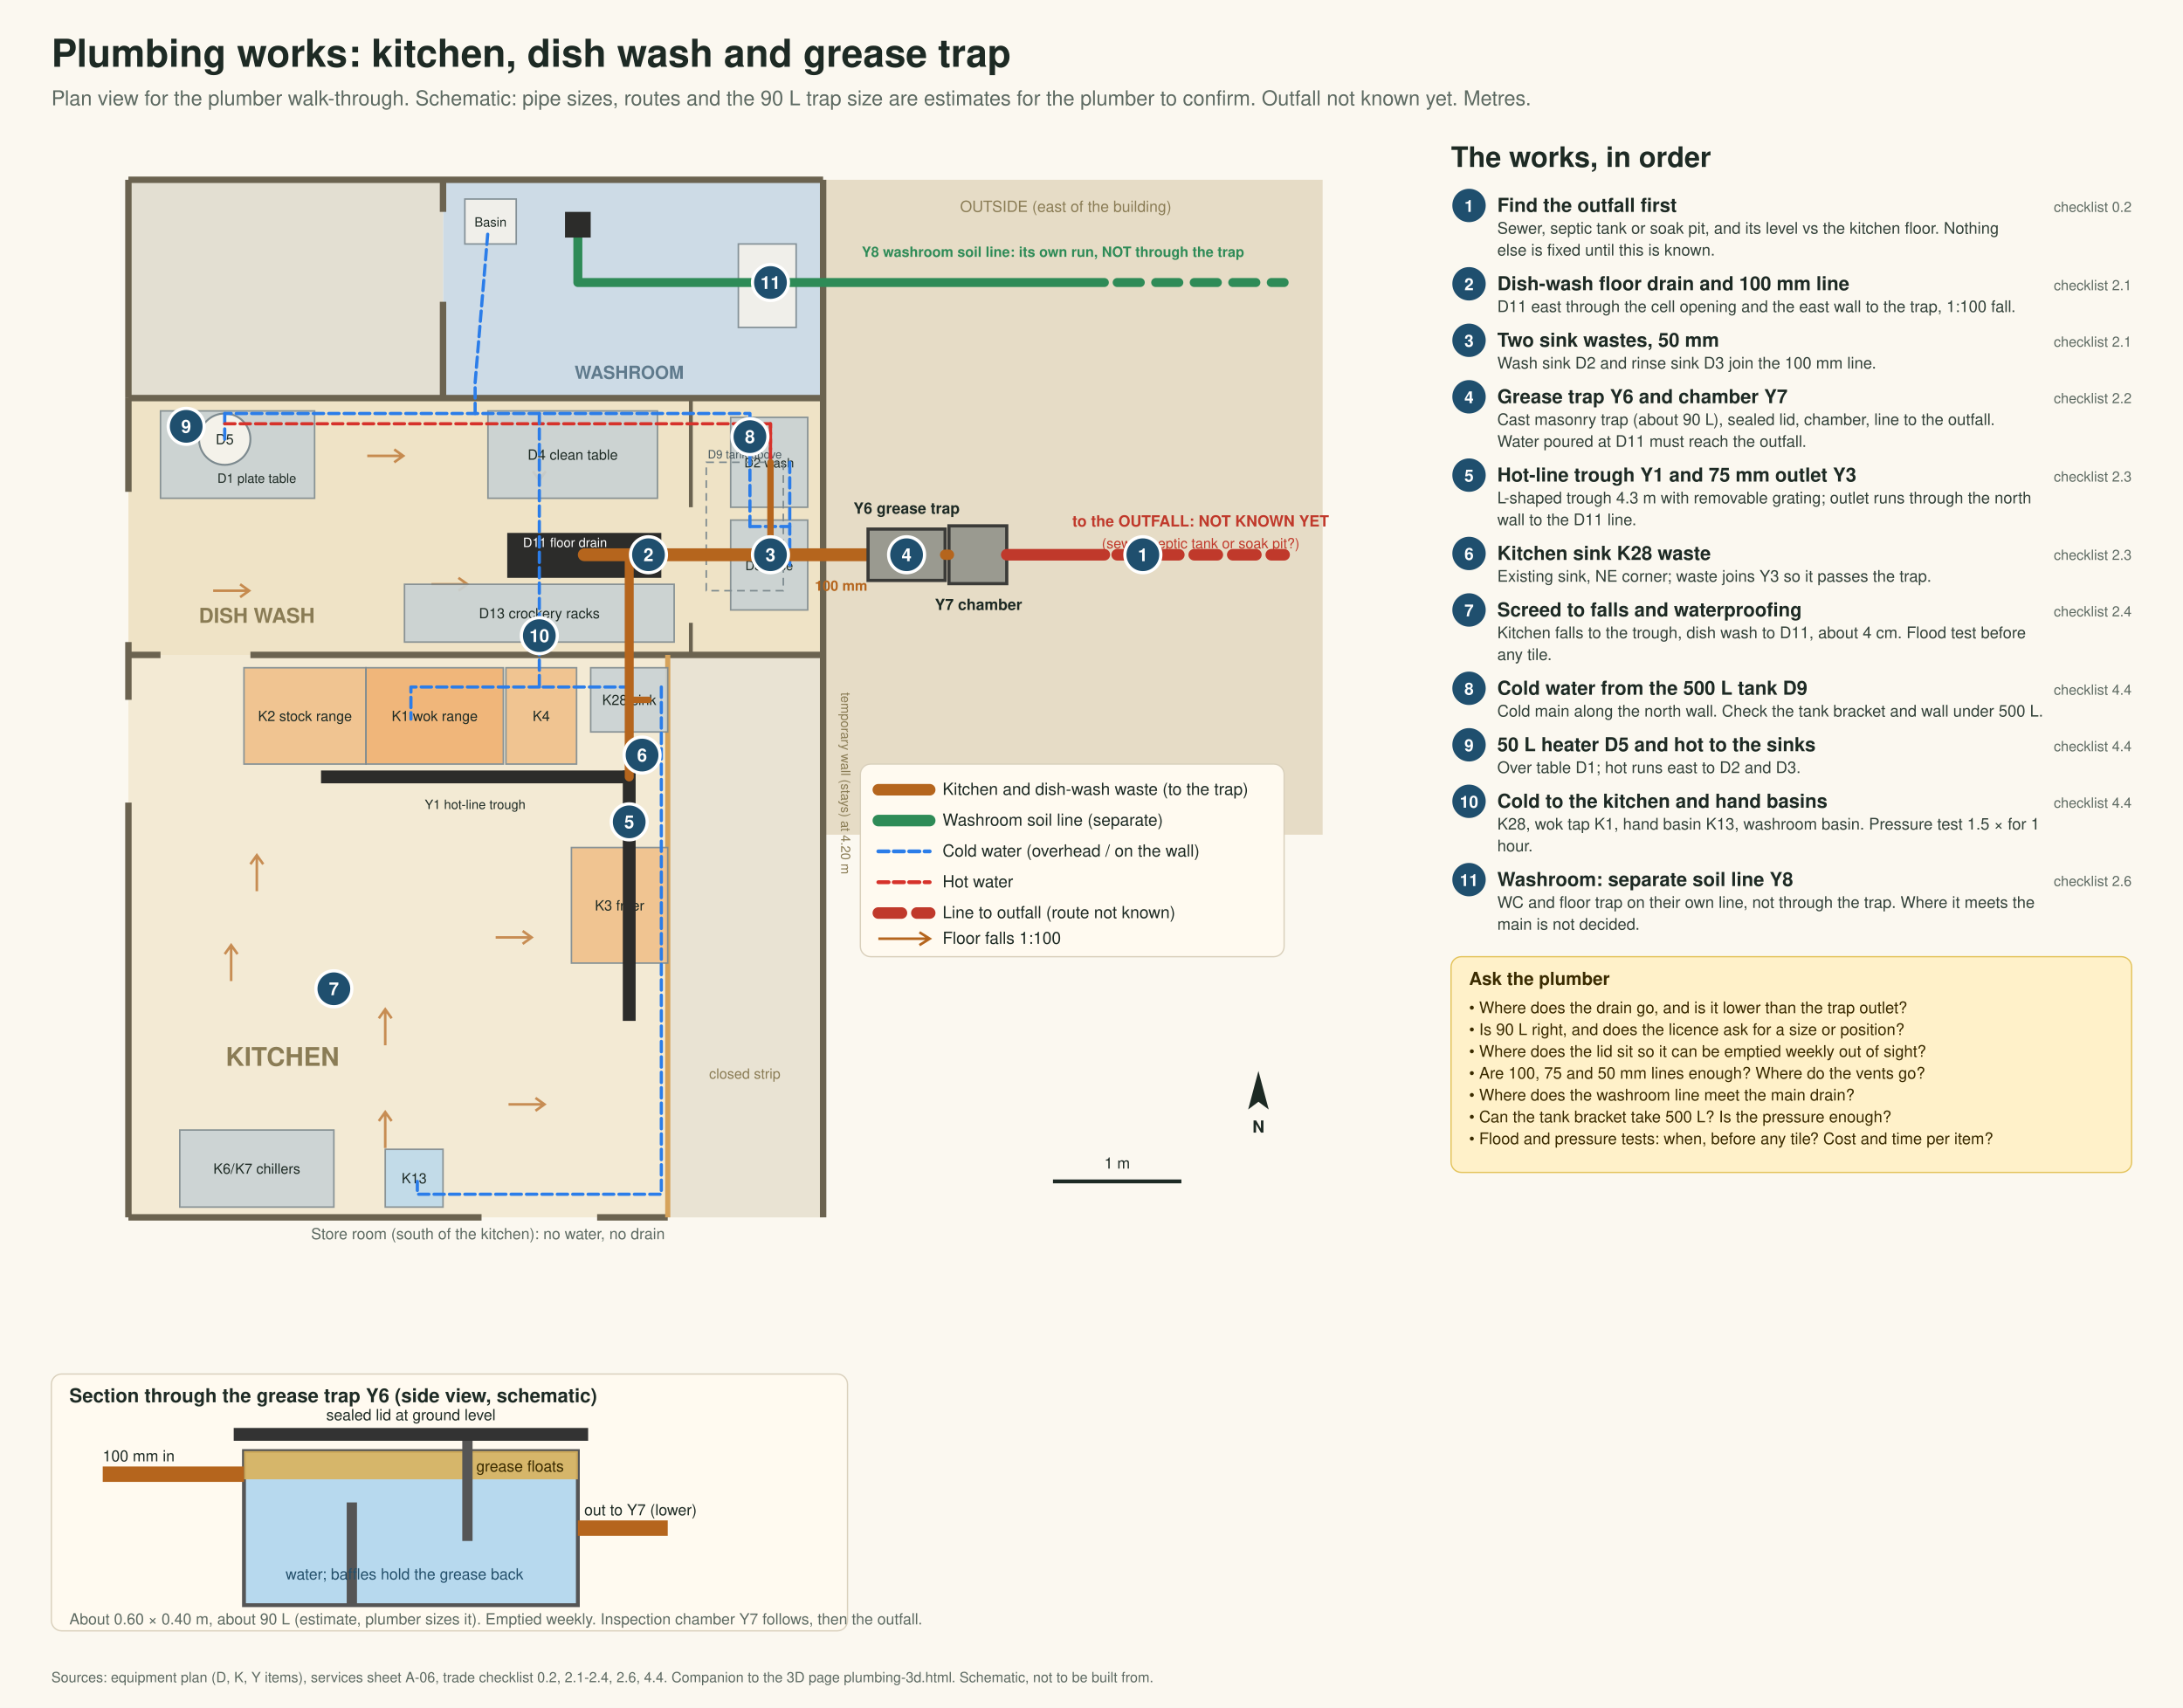
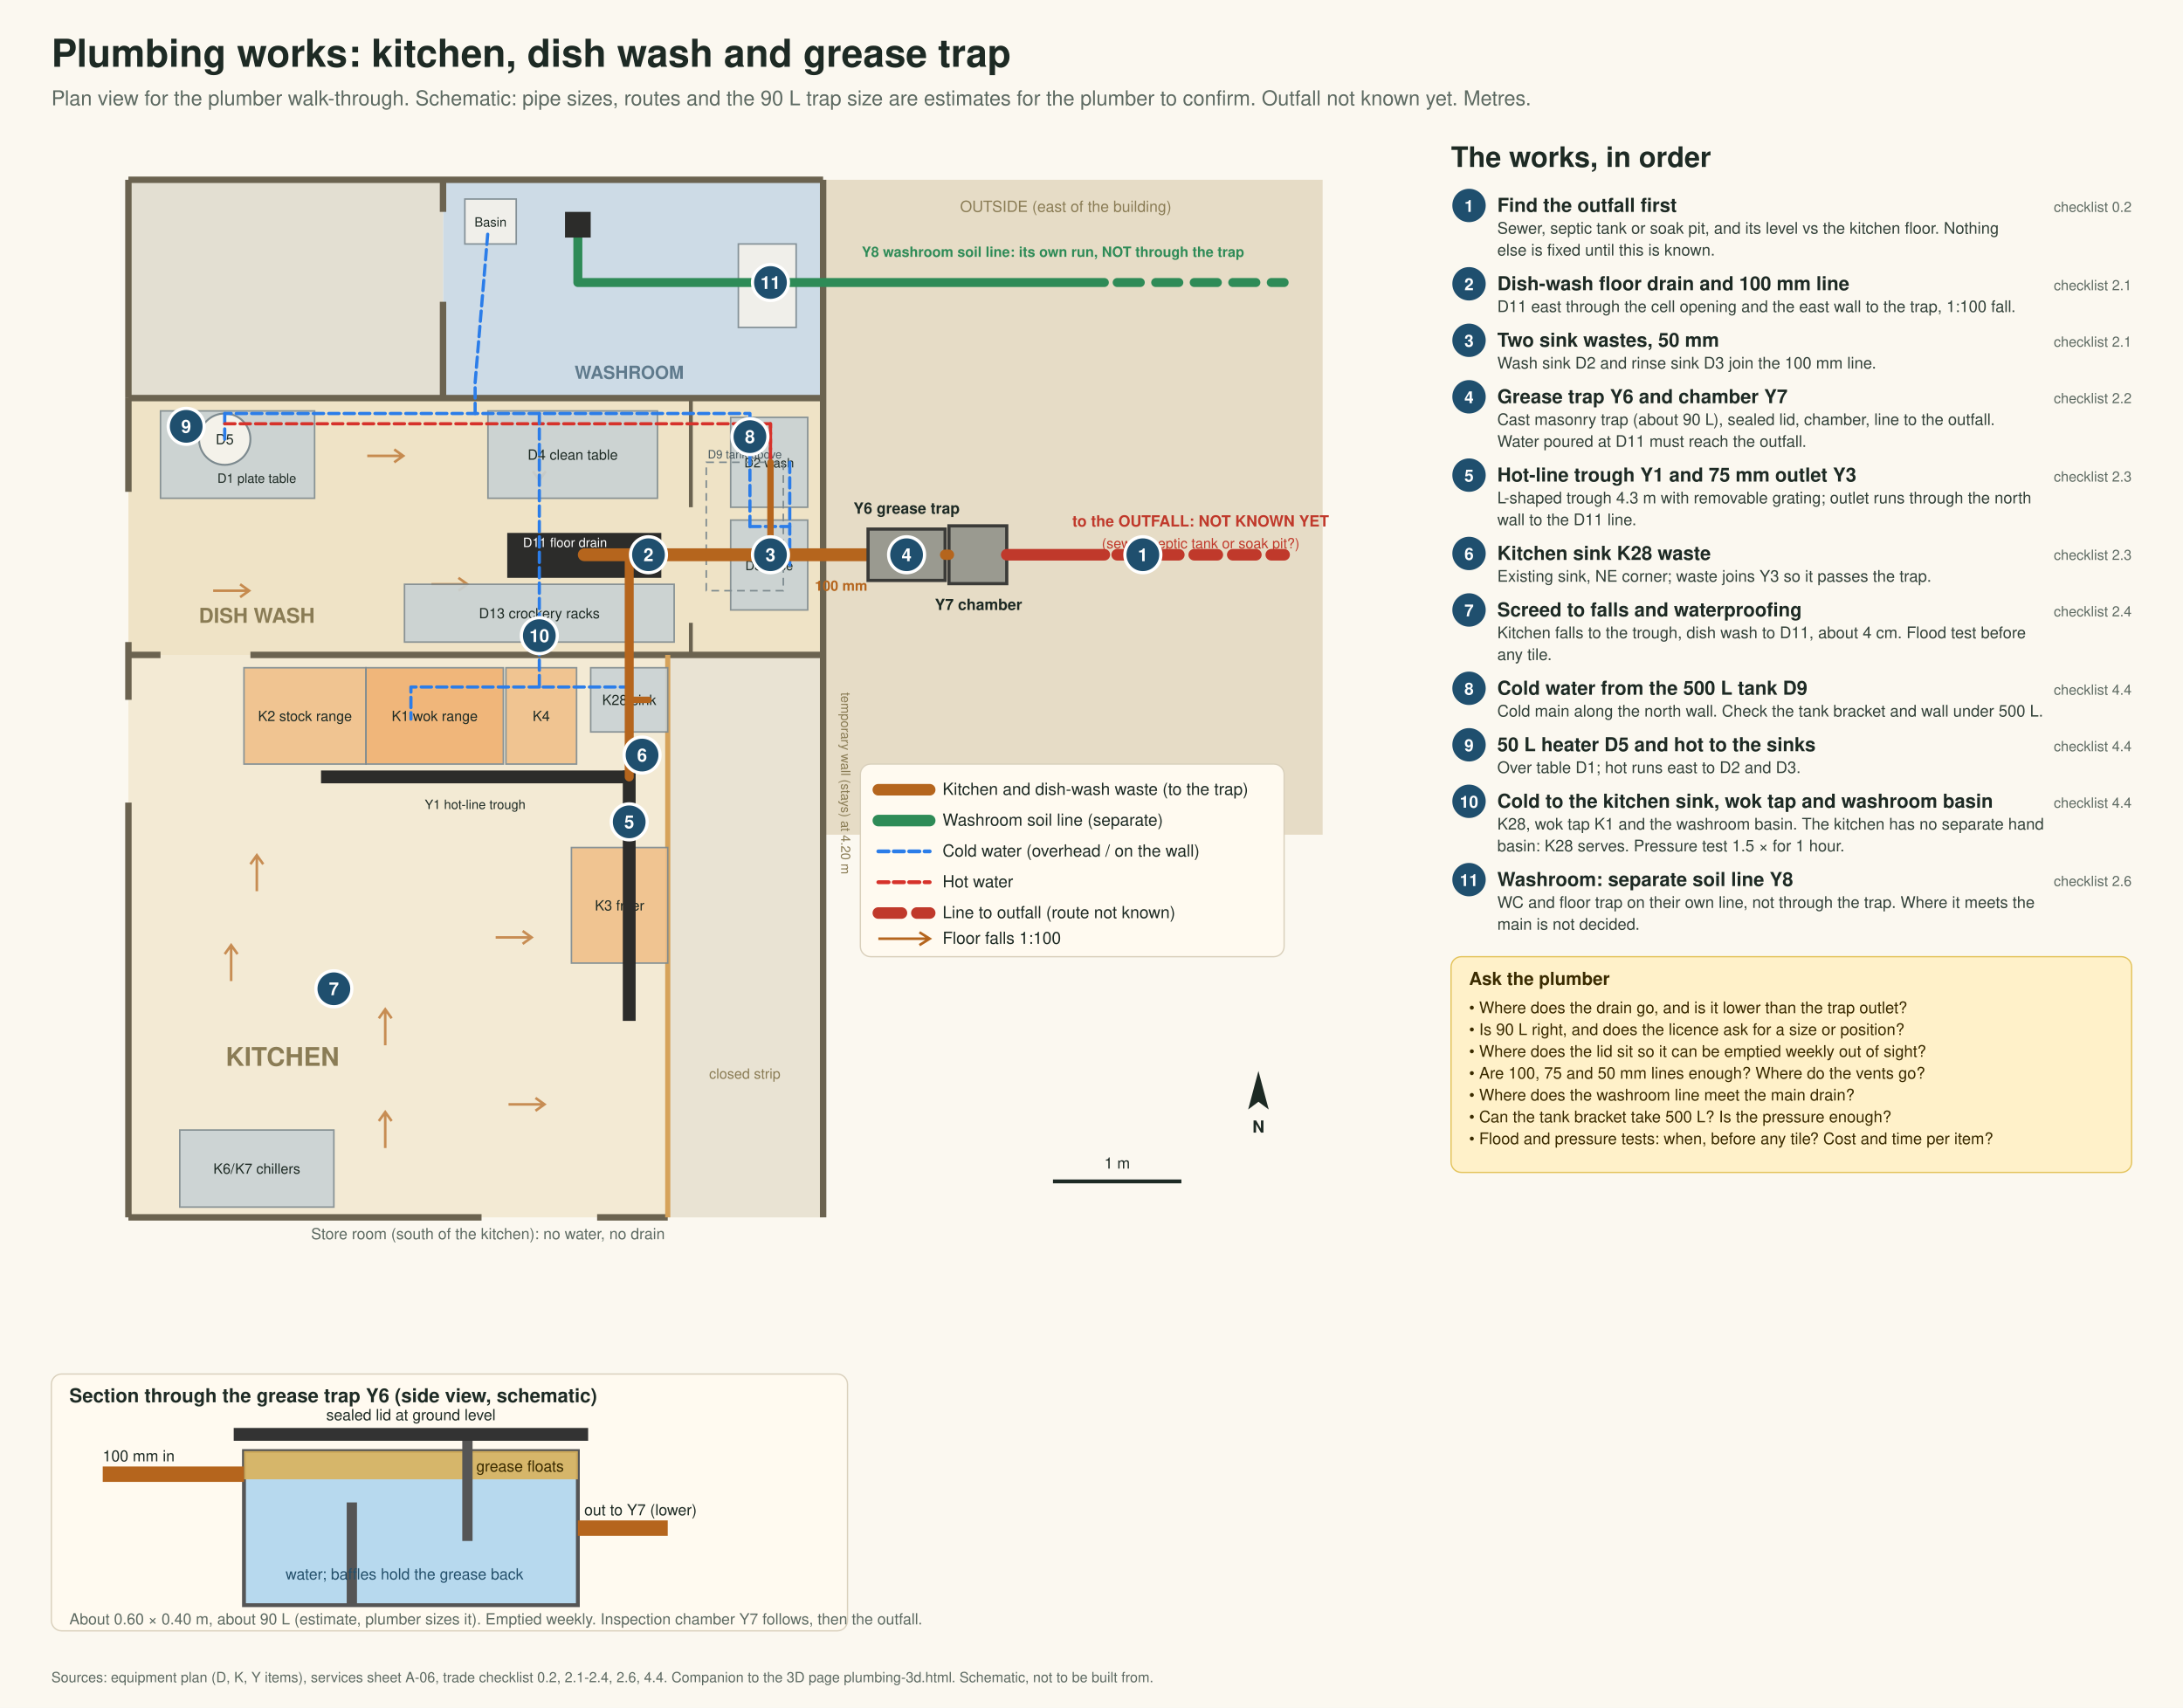
<svg xmlns="http://www.w3.org/2000/svg" viewBox="0 0 1700 1330" width="1700" height="1330" font-family="Helvetica,Arial,sans-serif">
  <rect width="1700" height="1330" fill="#fbf8f0" />
  <text x="40" y="52" font-size="30" font-weight="700" fill="#1d2a24">Plumbing works: kitchen, dish wash and grease trap</text>
  <text x="40" y="82" font-size="16" fill="#5d6a62">Plan view for the plumber walk-through. Schematic: pipe sizes, routes and the 90 L trap size are estimates for the plumber to confirm. Outfall not known yet. Metres.</text>
  <rect x="641.0" y="140.0" width="389.0" height="510.0" fill="#e6dcc6" stroke="none" stroke-width="1" opacity="1" />
  <rect x="100.0" y="310.0" width="541.0" height="200.0" fill="#efe3c6" stroke="none" stroke-width="1" opacity="1" />
  <rect x="100.0" y="510.0" width="541.0" height="438.0" fill="#f3ead4" stroke="none" stroke-width="1" opacity="1" />
  <rect x="345.0" y="140.0" width="296.0" height="170.0" fill="#cddbe6" stroke="none" stroke-width="1" opacity="1" />
  <rect x="100.0" y="140.0" width="245.0" height="170.0" fill="#e3dfd2" stroke="none" stroke-width="1" opacity="1" />
  <rect x="520.0" y="510.0" width="121.0" height="438.0" fill="#e9e3d3" stroke="none" stroke-width="1" opacity="1" />
  <text x="220.0" y="830.0" font-size="20" fill="#8a7c55" text-anchor="middle" font-weight="700">KITCHEN</text>
  <text x="200.0" y="485.0" font-size="16" fill="#8a7c55" text-anchor="middle" font-weight="700">DISH WASH</text>
  <text x="490.0" y="295.0" font-size="14" fill="#5f7a8c" text-anchor="middle" font-weight="700">WASHROOM</text>
  <text x="580.0" y="840.0" font-size="11" fill="#8a7c55" text-anchor="middle" font-weight="400">closed strip</text>
  <text x="830.0" y="165.0" font-size="12" fill="#8a7c55" text-anchor="middle" font-weight="400">OUTSIDE (east of the building)</text>
  <g transform="translate(180.0,750.0) rotate(-90)">
    <path d="M-14 0 L14 0 M7 -5 L14 0 L7 5" stroke="#b5651d" stroke-width="2" fill="none" opacity="0.7" />
  </g>
  <g transform="translate(300.0,800.0) rotate(-90)">
    <path d="M-14 0 L14 0 M7 -5 L14 0 L7 5" stroke="#b5651d" stroke-width="2" fill="none" opacity="0.7" />
  </g>
  <g transform="translate(300.0,880.0) rotate(-90)">
    <path d="M-14 0 L14 0 M7 -5 L14 0 L7 5" stroke="#b5651d" stroke-width="2" fill="none" opacity="0.7" />
  </g>
  <g transform="translate(400.0,730.0) rotate(0)">
    <path d="M-14 0 L14 0 M7 -5 L14 0 L7 5" stroke="#b5651d" stroke-width="2" fill="none" opacity="0.7" />
  </g>
  <g transform="translate(200.0,680.0) rotate(-90)">
    <path d="M-14 0 L14 0 M7 -5 L14 0 L7 5" stroke="#b5651d" stroke-width="2" fill="none" opacity="0.7" />
  </g>
  <g transform="translate(410.0,860.0) rotate(0)">
    <path d="M-14 0 L14 0 M7 -5 L14 0 L7 5" stroke="#b5651d" stroke-width="2" fill="none" opacity="0.7" />
  </g>
  <g transform="translate(180.0,460.0) rotate(0)">
    <path d="M-14 0 L14 0 M7 -5 L14 0 L7 5" stroke="#b5651d" stroke-width="2" fill="none" opacity="0.7" />
  </g>
  <g transform="translate(300.0,355.0) rotate(0)">
    <path d="M-14 0 L14 0 M7 -5 L14 0 L7 5" stroke="#b5651d" stroke-width="2" fill="none" opacity="0.7" />
  </g>
  <g transform="translate(350.0,455.0) rotate(0)">
    <path d="M-14 0 L14 0 M7 -5 L14 0 L7 5" stroke="#b5651d" stroke-width="2" fill="none" opacity="0.7" />
  </g>
  <g transform="translate(420.0,360.0) rotate(90)">
    <path d="M-14 0 L14 0 M7 -5 L14 0 L7 5" stroke="#b5651d" stroke-width="2" fill="none" opacity="0.7" />
  </g>
  <line x1="100.0" y1="140.0" x2="100.0" y2="310.0" stroke="#6b6350" stroke-width="5" stroke-linecap="butt" />
  <line x1="100.0" y1="310.0" x2="100.0" y2="383.0" stroke="#6b6350" stroke-width="5" stroke-linecap="butt" />
  <line x1="100.0" y1="500.0" x2="100.0" y2="545.0" stroke="#6b6350" stroke-width="5" stroke-linecap="butt" />
  <line x1="100.0" y1="625.0" x2="100.0" y2="948.0" stroke="#6b6350" stroke-width="5" stroke-linecap="butt" />
  <line x1="100.0" y1="140.0" x2="641.0" y2="140.0" stroke="#6b6350" stroke-width="5" stroke-linecap="butt" />
  <line x1="345.0" y1="140.0" x2="345.0" y2="165.0" stroke="#6b6350" stroke-width="5" stroke-linecap="butt" />
  <line x1="345.0" y1="235.0" x2="345.0" y2="310.0" stroke="#6b6350" stroke-width="5" stroke-linecap="butt" />
  <line x1="100.0" y1="310.0" x2="641.0" y2="310.0" stroke="#6b6350" stroke-width="5" stroke-linecap="butt" />
  <line x1="100.0" y1="510.0" x2="125.0" y2="510.0" stroke="#6b6350" stroke-width="5" stroke-linecap="butt" />
  <line x1="195.0" y1="510.0" x2="641.0" y2="510.0" stroke="#6b6350" stroke-width="5" stroke-linecap="butt" />
  <line x1="641.0" y1="140.0" x2="641.0" y2="948.0" stroke="#6b6350" stroke-width="5" stroke-linecap="butt" />
  <line x1="100.0" y1="948.0" x2="375.0" y2="948.0" stroke="#6b6350" stroke-width="5" stroke-linecap="butt" />
  <line x1="465.0" y1="948.0" x2="520.0" y2="948.0" stroke="#6b6350" stroke-width="5" stroke-linecap="butt" />
  <line x1="520.0" y1="510.0" x2="520.0" y2="948.0" stroke="#d6a35b" stroke-width="4" stroke-linecap="butt" />
  <line x1="538.0" y1="310.0" x2="538.0" y2="395.0" stroke="#6b6350" stroke-width="3" stroke-linecap="butt" />
  <line x1="538.0" y1="485.0" x2="538.0" y2="510.0" stroke="#6b6350" stroke-width="3" stroke-linecap="butt" />
  <text x="655.0" y="610.0" font-size="10" fill="#8a7c55" transform="rotate(90 655.0 610.0)" text-anchor="middle">temporary wall (stays) at 4.20 m</text>
  <rect x="190.0" y="520.0" width="95.0" height="75.0" fill="#f0c08a" stroke="#7d8a8f" stroke-width="1.2" opacity="0.9" />
  <text x="237.5" y="561.5" font-size="11" fill="#1d2a24" text-anchor="middle" font-weight="400">K2 stock range</text>
  <rect x="285.0" y="520.0" width="107.0" height="75.0" fill="#f0b070" stroke="#7d8a8f" stroke-width="1.2" opacity="0.9" />
  <text x="338.5" y="561.5" font-size="11" fill="#1d2a24" text-anchor="middle" font-weight="400">K1 wok range</text>
  <rect x="394.0" y="520.0" width="55.0" height="75.0" fill="#f0c08a" stroke="#7d8a8f" stroke-width="1.2" opacity="0.9" />
  <text x="421.5" y="561.5" font-size="11" fill="#1d2a24" text-anchor="middle" font-weight="400">K4</text>
  <rect x="460.0" y="520.0" width="60.0" height="50.0" fill="#c9d1d4" stroke="#7d8a8f" stroke-width="1.2" opacity="0.9" />
  <text x="490.0" y="549.0" font-size="11" fill="#1d2a24" text-anchor="middle" font-weight="400">K28 sink</text>
  <rect x="445.0" y="660.0" width="75.0" height="90.0" fill="#f0c08a" stroke="#7d8a8f" stroke-width="1.2" opacity="0.9" />
  <text x="482.5" y="709.0" font-size="11" fill="#1d2a24" text-anchor="middle" font-weight="400">K3 fryer</text>
-   <rect x="300.0" y="895.0" width="45.0" height="45.0" fill="#bcd9ea" stroke="#7d8a8f" stroke-width="1.2" opacity="0.9" />
-   <text x="322.5" y="921.5" font-size="11" fill="#1d2a24" text-anchor="middle" font-weight="400">K13</text>
  <rect x="140.0" y="880.0" width="120.0" height="60.0" fill="#c9d1d4" stroke="#7d8a8f" stroke-width="1.2" opacity="0.9" />
  <text x="200.0" y="914.0" font-size="11" fill="#1d2a24" text-anchor="middle" font-weight="400">K6/K7 chillers</text>
  <rect x="125.0" y="320.0" width="120.0" height="68.0" fill="#c9d1d4" stroke="#7d8a8f" stroke-width="1.2" opacity="0.9" />
  <text x="185.0" y="358.0" font-size="11" fill="#1d2a24" text-anchor="middle" font-weight="400" />
  <rect x="380.0" y="320.0" width="132.0" height="68.0" fill="#c9d1d4" stroke="#7d8a8f" stroke-width="1.2" opacity="0.9" />
  <text x="446.0" y="358.0" font-size="11" fill="#1d2a24" text-anchor="middle" font-weight="400">D4 clean table</text>
  <rect x="315.0" y="455.0" width="210.0" height="45.0" fill="#c9d1d4" stroke="#7d8a8f" stroke-width="1.2" opacity="0.9" />
  <text x="420.0" y="481.5" font-size="11" fill="#1d2a24" text-anchor="middle" font-weight="400">D13 crockery racks</text>
  <rect x="569.0" y="325.0" width="60.0" height="70.0" fill="#c9d1d4" stroke="#7d8a8f" stroke-width="1.2" opacity="0.9" />
  <text x="599.0" y="364.0" font-size="10" fill="#1d2a24" text-anchor="middle" font-weight="400">D2 wash</text>
  <rect x="569.0" y="405.0" width="60.0" height="70.0" fill="#c9d1d4" stroke="#7d8a8f" stroke-width="1.2" opacity="0.9" />
  <text x="599.0" y="444.0" font-size="10" fill="#1d2a24" text-anchor="middle" font-weight="400">D3 rinse</text>
  <rect x="575.0" y="190.0" width="45.0" height="65.0" fill="#f4f2ea" stroke="#7d8a8f" stroke-width="1.2" opacity="0.9" />
  <text x="597.5" y="226.5" font-size="11" fill="#1d2a24" text-anchor="middle" font-weight="400">WC</text>
  <rect x="362.0" y="155.0" width="40.0" height="35.0" fill="#f4f2ea" stroke="#7d8a8f" stroke-width="1.2" opacity="0.9" />
  <text x="382.0" y="176.5" font-size="10" fill="#1d2a24" text-anchor="middle" font-weight="400">Basin</text>
  <circle cx="175.0" cy="342.0" r="20" fill="#f4f2ea" stroke="#7d8a8f" stroke-width="1.5" />
  <text x="175.0" y="346.0" font-size="11" fill="#1d2a24" text-anchor="middle" font-weight="400">D5</text>
  <text x="200.0" y="376.0" font-size="10" fill="#1d2a24" text-anchor="middle" font-weight="400">D1 plate table</text>
  <rect x="550.0" y="360.0" width="60.0" height="100.0" fill="none" stroke="#7d8a8f" stroke-width="1.2" opacity="1" stroke-dasharray="6 4" />
  <text x="580.0" y="487.0" font-size="9" fill="#1d2a24" text-anchor="middle" font-weight="400" />
  <text x="580.0" y="357.0" font-size="9" fill="#4a5a60" text-anchor="middle" font-weight="400">D9 tank above</text>
  <rect x="395.0" y="415.0" width="120.0" height="35.0" fill="#2c2c2a" stroke="none" stroke-width="1" opacity="1" />
  <text x="455.0" y="500.0" font-size="9" fill="#1d2a24" text-anchor="middle" font-weight="400" />
  <text x="440.0" y="426.0" font-size="10" fill="#fff" text-anchor="middle">D11 floor drain</text>
  <polyline points="584.0,410.0 584.0,322.0 175.0,322.0" fill="none" stroke="#2b7de9" stroke-width="2.5" stroke-linecap="round" stroke-linejoin="round" stroke-dasharray="8 4" />
  <polyline points="175.0,342.0 175.0,322.0" fill="none" stroke="#2b7de9" stroke-width="2.5" stroke-linecap="round" stroke-linejoin="round" stroke-dasharray="8 4" />
  <polyline points="175.0,330.0 600.0,330.0 600.0,360.0" fill="none" stroke="#d6322b" stroke-width="2.5" stroke-linecap="round" stroke-linejoin="round" stroke-dasharray="8 4" />
  <polyline points="600.0,330.0 600.0,440.0" fill="none" stroke="#d6322b" stroke-width="2.5" stroke-linecap="round" stroke-linejoin="round" stroke-dasharray="8 4" />
  <polyline points="615.0,360.0 615.0,440.0" fill="none" stroke="#2b7de9" stroke-width="2.5" stroke-linecap="round" stroke-linejoin="round" stroke-dasharray="8 4" />
  <polyline points="584.0,410.0 615.0,410.0" fill="none" stroke="#2b7de9" stroke-width="2.5" stroke-linecap="round" stroke-linejoin="round" stroke-dasharray="8 4" />
  <polyline points="420.0,322.0 420.0,535.0 490.0,535.0 490.0,550.0" fill="none" stroke="#2b7de9" stroke-width="2.5" stroke-linecap="round" stroke-linejoin="round" stroke-dasharray="8 4" />
  <polyline points="420.0,535.0 320.0,535.0 320.0,560.0" fill="none" stroke="#2b7de9" stroke-width="2.5" stroke-linecap="round" stroke-linejoin="round" stroke-dasharray="8 4" />
-   <polyline points="515.0,535.0 515.0,930.0 325.0,930.0 325.0,920.0" fill="none" stroke="#2b7de9" stroke-width="2.5" stroke-linecap="round" stroke-linejoin="round" stroke-dasharray="8 4" />
  <polyline points="370.0,322.0 370.0,298.0 380.0,180.0" fill="none" stroke="#2b7de9" stroke-width="2.5" stroke-linecap="round" stroke-linejoin="round" stroke-dasharray="8 4" />
  <rect x="250.0" y="600.0" width="240.0" height="10.0" fill="#2c2c2a" stroke="none" stroke-width="1" opacity="1" />
  <rect x="485.0" y="600.0" width="10.0" height="195.0" fill="#2c2c2a" stroke="none" stroke-width="1" opacity="1" />
  <text x="370.0" y="630.0" font-size="10" fill="#1d2a24" text-anchor="middle" font-weight="400">Y1 hot-line trough</text>
  <polyline points="455.0,432.0 676.0,432.0" fill="none" stroke="#b5651d" stroke-width="10" stroke-linecap="round" stroke-linejoin="round" />
  <polyline points="600.0,360.0 600.0,432.0" fill="none" stroke="#b5651d" stroke-width="5" stroke-linecap="round" stroke-linejoin="round" />
  <polyline points="600.0,440.0 600.0,432.0" fill="none" stroke="#b5651d" stroke-width="5" stroke-linecap="round" stroke-linejoin="round" />
  <polyline points="490.0,605.0 490.0,432.0" fill="none" stroke="#b5651d" stroke-width="7" stroke-linecap="round" stroke-linejoin="round" />
  <polyline points="505.0,545.0 490.0,545.0" fill="none" stroke="#b5651d" stroke-width="5" stroke-linecap="round" stroke-linejoin="round" />
  <rect x="676.0" y="412.0" width="60.0" height="40.0" fill="#9a9a90" stroke="#3b3b38" stroke-width="2.5" opacity="1" />
  <rect x="739.0" y="409.5" width="45.0" height="45.0" fill="#9a9a90" stroke="#3b3b38" stroke-width="2.5" opacity="1" />
  <polyline points="736.0,432.0 739.0,432.0" fill="none" stroke="#b5651d" stroke-width="8" stroke-linecap="round" stroke-linejoin="round" />
  <polyline points="784.0,432.0 860.0,432.0" fill="none" stroke="#c0392b" stroke-width="9" stroke-linecap="round" stroke-linejoin="round" />
  <polyline points="870.0,432.0 1000.0,432.0" fill="none" stroke="#c0392b" stroke-width="9" stroke-linecap="round" stroke-linejoin="round" stroke-dasharray="18 12" />
  <text x="935.0" y="410.0" font-size="12" fill="#c0392b" text-anchor="middle" font-weight="700">to the OUTFALL: NOT KNOWN YET</text>
  <text x="935.0" y="427.0" font-size="11" fill="#c0392b" text-anchor="middle" font-weight="400">(sewer, septic tank or soak pit?)</text>
  <polyline points="450.0,175.0 450.0,220.0 600.0,220.0 860.0,220.0" fill="none" stroke="#2e8b57" stroke-width="7" stroke-linecap="round" stroke-linejoin="round" />
  <polyline points="870.0,220.0 1000.0,220.0" fill="none" stroke="#2e8b57" stroke-width="7" stroke-linecap="round" stroke-linejoin="round" stroke-dasharray="18 12" />
  <text x="820.0" y="200.0" font-size="11" fill="#2e8b57" text-anchor="middle" font-weight="700">Y8 washroom soil line: its own run, NOT through the trap</text>
  <rect x="440.0" y="165.0" width="20.0" height="20.0" fill="#2c2c2a" stroke="none" stroke-width="1" opacity="1" />
  <text x="706.0" y="400.0" font-size="12" fill="#1d2a24" text-anchor="middle" font-weight="700">Y6 grease trap</text>
  <text x="762.0" y="475.0" font-size="12" fill="#1d2a24" text-anchor="middle" font-weight="700">Y7 chamber</text>
  <text x="655.0" y="460.0" font-size="11" fill="#b5651d" text-anchor="middle" font-weight="700">100 mm</text>
  <circle cx="890.0" cy="432.0" r="14" fill="#1f4f6e" stroke="#fff" stroke-width="2.5" />
  <text x="890.0" y="437.0" font-size="14" fill="#fff" font-weight="700" text-anchor="middle">1</text>
  <circle cx="505.0" cy="432.0" r="14" fill="#1f4f6e" stroke="#fff" stroke-width="2.5" />
  <text x="505.0" y="437.0" font-size="14" fill="#fff" font-weight="700" text-anchor="middle">2</text>
  <circle cx="600.0" cy="432.0" r="14" fill="#1f4f6e" stroke="#fff" stroke-width="2.5" />
  <text x="600.0" y="437.0" font-size="14" fill="#fff" font-weight="700" text-anchor="middle">3</text>
  <circle cx="706.0" cy="432.0" r="14" fill="#1f4f6e" stroke="#fff" stroke-width="2.5" />
  <text x="706.0" y="437.0" font-size="14" fill="#fff" font-weight="700" text-anchor="middle">4</text>
  <circle cx="490.0" cy="640.0" r="14" fill="#1f4f6e" stroke="#fff" stroke-width="2.5" />
  <text x="490.0" y="645.0" font-size="14" fill="#fff" font-weight="700" text-anchor="middle">5</text>
  <circle cx="500.0" cy="588.0" r="14" fill="#1f4f6e" stroke="#fff" stroke-width="2.5" />
  <text x="500.0" y="593.0" font-size="14" fill="#fff" font-weight="700" text-anchor="middle">6</text>
  <circle cx="260.0" cy="770.0" r="14" fill="#1f4f6e" stroke="#fff" stroke-width="2.5" />
  <text x="260.0" y="775.0" font-size="14" fill="#fff" font-weight="700" text-anchor="middle">7</text>
  <circle cx="584.0" cy="340.0" r="14" fill="#1f4f6e" stroke="#fff" stroke-width="2.5" />
  <text x="584.0" y="345.0" font-size="14" fill="#fff" font-weight="700" text-anchor="middle">8</text>
  <circle cx="145.0" cy="332.0" r="14" fill="#1f4f6e" stroke="#fff" stroke-width="2.5" />
  <text x="145.0" y="337.0" font-size="14" fill="#fff" font-weight="700" text-anchor="middle">9</text>
  <circle cx="420.0" cy="495.0" r="14" fill="#1f4f6e" stroke="#fff" stroke-width="2.5" />
  <text x="420.0" y="500.0" font-size="14" fill="#fff" font-weight="700" text-anchor="middle">10</text>
  <circle cx="600.0" cy="220.0" r="14" fill="#1f4f6e" stroke="#fff" stroke-width="2.5" />
  <text x="600.0" y="225.0" font-size="14" fill="#fff" font-weight="700" text-anchor="middle">11</text>
  <text x="380.0" y="965.0" font-size="12" fill="#5d6a62" text-anchor="middle" font-weight="400">Store room (south of the kitchen): no water, no drain</text>
  <g transform="translate(980.0,860.0)">
    <path d="M0 -26 L8 4 L0 -2 L-8 4 Z" fill="#1d2a24" />
    <text y="22" font-size="13" text-anchor="middle" fill="#1d2a24" font-weight="700">N</text>
  </g>
  <line x1="820.0" y1="920.0" x2="920.0" y2="920.0" stroke="#1d2a24" stroke-width="3" stroke-linecap="butt" />
  <text x="870.0" y="910.0" font-size="12" fill="#1d2a24" text-anchor="middle" font-weight="400">1 m</text>
  <rect x="670" y="595" width="330" height="150" rx="8" fill="#fffaf0" stroke="#d9d0bc" />
  <line x1="684" y1="615" x2="724" y2="615" stroke="#b5651d" stroke-width="9" stroke-linecap="round" />
  <text x="734" y="619" font-size="13" fill="#1d2a24">Kitchen and dish-wash waste (to the trap)</text>
  <line x1="684" y1="639" x2="724" y2="639" stroke="#2e8b57" stroke-width="9" stroke-linecap="round" />
  <text x="734" y="643" font-size="13" fill="#1d2a24">Washroom soil line (separate)</text>
  <line x1="684" y1="663" x2="724" y2="663" stroke="#2b7de9" stroke-width="3" stroke-linecap="round" stroke-dasharray="8 4" />
  <text x="734" y="667" font-size="13" fill="#1d2a24">Cold water (overhead / on the wall)</text>
  <line x1="684" y1="687" x2="724" y2="687" stroke="#d6322b" stroke-width="3" stroke-linecap="round" stroke-dasharray="8 4" />
  <text x="734" y="691" font-size="13" fill="#1d2a24">Hot water</text>
  <line x1="684" y1="711" x2="724" y2="711" stroke="#c0392b" stroke-width="9" stroke-linecap="round" stroke-dasharray="18 12" />
  <text x="734" y="715" font-size="13" fill="#1d2a24">Line to outfall (route not known)</text>
  <path d="M684 731 h40 m-8 -5 l8 5 l-8 5" stroke="#b5651d" fill="none" stroke-width="2" />
  <text x="734" y="735" font-size="13" fill="#1d2a24">Floor falls 1:100</text>
  <rect x="40" y="1070" width="620" height="200" rx="8" fill="#fffaf0" stroke="#d9d0bc" />
  <text x="54" y="1092" font-size="15" font-weight="700" fill="#1d2a24">Section through the grease trap Y6 (side view, schematic)</text>
  <rect x="190" y="1130" width="260" height="120" fill="#b7d9ee" stroke="#555" stroke-width="3" />
  <rect x="190" y="1130" width="260" height="22" fill="#d9b35c" opacity="0.9" />
  <text x="405" y="1146" font-size="12" text-anchor="middle" fill="#3a2b00">grease floats</text>
  <rect x="270" y="1170" width="8" height="80" fill="#555" />
  <rect x="360" y="1122" width="8" height="78" fill="#555" />
  <rect x="182" y="1112" width="276" height="10" fill="#333" />
  <text x="320" y="1106" font-size="12" text-anchor="middle" fill="#1d2a24">sealed lid at ground level</text>
  <line x1="80" y1="1148" x2="190" y2="1148" stroke="#b5651d" stroke-width="12" />
  <text x="80" y="1138" font-size="12" fill="#1d2a24">100 mm in</text>
  <line x1="450" y1="1190" x2="520" y2="1190" stroke="#b5651d" stroke-width="12" />
  <text x="455" y="1180" font-size="12" fill="#1d2a24">out to Y7 (lower)</text>
  <text x="315" y="1230" font-size="12" text-anchor="middle" fill="#24506b">water; baffles hold the grease back</text>
  <text x="54" y="1265" font-size="12" fill="#5d6a62">About 0.60 × 0.40 m, about 90 L (estimate, plumber sizes it). Emptied weekly. Inspection chamber Y7 follows, then the outfall.</text>
  <text x="1130" y="130" font-size="22" font-weight="700" fill="#1d2a24">The works, in order</text>
  <circle cx="1144" cy="160" r="13" fill="#1f4f6e" />
  <text x="1144" y="165" font-size="13" fill="#fff" font-weight="700" text-anchor="middle">1</text>
  <text x="1166" y="165" font-size="15" font-weight="700" fill="#1d2a24">Find the outfall first</text>
  <text x="1660" y="165" font-size="11" fill="#5d6a62" text-anchor="end">checklist 0.2</text>
  <text x="1166" y="182" font-size="12.5" fill="#33423a">Sewer, septic tank or soak pit, and its level vs the kitchen floor. Nothing</text>
  <text x="1166" y="199" font-size="12.5" fill="#33423a">else is fixed until this is known.</text>
  <circle cx="1144" cy="221" r="13" fill="#1f4f6e" />
  <text x="1144" y="226" font-size="13" fill="#fff" font-weight="700" text-anchor="middle">2</text>
  <text x="1166" y="226" font-size="15" font-weight="700" fill="#1d2a24">Dish-wash floor drain and 100 mm line</text>
  <text x="1660" y="226" font-size="11" fill="#5d6a62" text-anchor="end">checklist 2.1</text>
  <text x="1166" y="243" font-size="12.5" fill="#33423a">D11 east through the cell opening and the east wall to the trap, 1:100 fall.</text>
  <circle cx="1144" cy="265" r="13" fill="#1f4f6e" />
  <text x="1144" y="270" font-size="13" fill="#fff" font-weight="700" text-anchor="middle">3</text>
  <text x="1166" y="270" font-size="15" font-weight="700" fill="#1d2a24">Two sink wastes, 50 mm</text>
  <text x="1660" y="270" font-size="11" fill="#5d6a62" text-anchor="end">checklist 2.1</text>
  <text x="1166" y="287" font-size="12.5" fill="#33423a">Wash sink D2 and rinse sink D3 join the 100 mm line.</text>
  <circle cx="1144" cy="309" r="13" fill="#1f4f6e" />
  <text x="1144" y="314" font-size="13" fill="#fff" font-weight="700" text-anchor="middle">4</text>
  <text x="1166" y="314" font-size="15" font-weight="700" fill="#1d2a24">Grease trap Y6 and chamber Y7</text>
  <text x="1660" y="314" font-size="11" fill="#5d6a62" text-anchor="end">checklist 2.2</text>
  <text x="1166" y="331" font-size="12.5" fill="#33423a">Cast masonry trap (about 90 L), sealed lid, chamber, line to the outfall.</text>
  <text x="1166" y="348" font-size="12.5" fill="#33423a">Water poured at D11 must reach the outfall.</text>
  <circle cx="1144" cy="370" r="13" fill="#1f4f6e" />
  <text x="1144" y="375" font-size="13" fill="#fff" font-weight="700" text-anchor="middle">5</text>
  <text x="1166" y="375" font-size="15" font-weight="700" fill="#1d2a24">Hot-line trough Y1 and 75 mm outlet Y3</text>
  <text x="1660" y="375" font-size="11" fill="#5d6a62" text-anchor="end">checklist 2.3</text>
  <text x="1166" y="392" font-size="12.5" fill="#33423a">L-shaped trough 4.3 m with removable grating; outlet runs through the north</text>
  <text x="1166" y="409" font-size="12.5" fill="#33423a">wall to the D11 line.</text>
  <circle cx="1144" cy="431" r="13" fill="#1f4f6e" />
  <text x="1144" y="436" font-size="13" fill="#fff" font-weight="700" text-anchor="middle">6</text>
  <text x="1166" y="436" font-size="15" font-weight="700" fill="#1d2a24">Kitchen sink K28 waste</text>
  <text x="1660" y="436" font-size="11" fill="#5d6a62" text-anchor="end">checklist 2.3</text>
  <text x="1166" y="453" font-size="12.5" fill="#33423a">Existing sink, NE corner; waste joins Y3 so it passes the trap.</text>
  <circle cx="1144" cy="475" r="13" fill="#1f4f6e" />
  <text x="1144" y="480" font-size="13" fill="#fff" font-weight="700" text-anchor="middle">7</text>
  <text x="1166" y="480" font-size="15" font-weight="700" fill="#1d2a24">Screed to falls and waterproofing</text>
  <text x="1660" y="480" font-size="11" fill="#5d6a62" text-anchor="end">checklist 2.4</text>
  <text x="1166" y="497" font-size="12.5" fill="#33423a">Kitchen falls to the trough, dish wash to D11, about 4 cm. Flood test before</text>
  <text x="1166" y="514" font-size="12.5" fill="#33423a">any tile.</text>
  <circle cx="1144" cy="536" r="13" fill="#1f4f6e" />
  <text x="1144" y="541" font-size="13" fill="#fff" font-weight="700" text-anchor="middle">8</text>
  <text x="1166" y="541" font-size="15" font-weight="700" fill="#1d2a24">Cold water from the 500 L tank D9</text>
  <text x="1660" y="541" font-size="11" fill="#5d6a62" text-anchor="end">checklist 4.4</text>
  <text x="1166" y="558" font-size="12.5" fill="#33423a">Cold main along the north wall. Check the tank bracket and wall under 500 L.</text>
  <circle cx="1144" cy="580" r="13" fill="#1f4f6e" />
  <text x="1144" y="585" font-size="13" fill="#fff" font-weight="700" text-anchor="middle">9</text>
  <text x="1166" y="585" font-size="15" font-weight="700" fill="#1d2a24">50 L heater D5 and hot to the sinks</text>
  <text x="1660" y="585" font-size="11" fill="#5d6a62" text-anchor="end">checklist 4.4</text>
  <text x="1166" y="602" font-size="12.5" fill="#33423a">Over table D1; hot runs east to D2 and D3.</text>
  <circle cx="1144" cy="624" r="13" fill="#1f4f6e" />
  <text x="1144" y="629" font-size="13" fill="#fff" font-weight="700" text-anchor="middle">10</text>
-   <text x="1166" y="629" font-size="15" font-weight="700" fill="#1d2a24">Cold to the kitchen and hand basins</text>
+   <text x="1166" y="629" font-size="15" font-weight="700" fill="#1d2a24">Cold to the kitchen sink, wok tap and washroom basin</text>
  <text x="1660" y="629" font-size="11" fill="#5d6a62" text-anchor="end">checklist 4.4</text>
-   <text x="1166" y="646" font-size="12.5" fill="#33423a">K28, wok tap K1, hand basin K13, washroom basin. Pressure test 1.5 × for 1</text>
-   <text x="1166" y="663" font-size="12.5" fill="#33423a">hour.</text>
+   <text x="1166" y="646" font-size="12.5" fill="#33423a">K28, wok tap K1 and the washroom basin. The kitchen has no separate hand</text>
+   <text x="1166" y="663" font-size="12.5" fill="#33423a">basin: K28 serves. Pressure test 1.5 × for 1 hour.</text>
  <circle cx="1144" cy="685" r="13" fill="#1f4f6e" />
  <text x="1144" y="690" font-size="13" fill="#fff" font-weight="700" text-anchor="middle">11</text>
  <text x="1166" y="690" font-size="15" font-weight="700" fill="#1d2a24">Washroom: separate soil line Y8</text>
  <text x="1660" y="690" font-size="11" fill="#5d6a62" text-anchor="end">checklist 2.6</text>
  <text x="1166" y="707" font-size="12.5" fill="#33423a">WC and floor trap on their own line, not through the trap. Where it meets the</text>
  <text x="1166" y="724" font-size="12.5" fill="#33423a">main is not decided.</text>
  <rect x="1130" y="745" width="530" height="168" rx="8" fill="#fff1c9" stroke="#e3c35b" />
  <text x="1144" y="767" font-size="14" font-weight="700" fill="#3a2b00">Ask the plumber</text>
  <text x="1144" y="789" font-size="12.5" fill="#3a2b00">• Where does the drain go, and is it lower than the trap outlet?</text>
  <text x="1144" y="806" font-size="12.5" fill="#3a2b00">• Is 90 L right, and does the licence ask for a size or position?</text>
  <text x="1144" y="823" font-size="12.5" fill="#3a2b00">• Where does the lid sit so it can be emptied weekly out of sight?</text>
  <text x="1144" y="840" font-size="12.5" fill="#3a2b00">• Are 100, 75 and 50 mm lines enough? Where do the vents go?</text>
  <text x="1144" y="857" font-size="12.5" fill="#3a2b00">• Where does the washroom line meet the main drain?</text>
  <text x="1144" y="874" font-size="12.5" fill="#3a2b00">• Can the tank bracket take 500 L? Is the pressure enough?</text>
  <text x="1144" y="891" font-size="12.5" fill="#3a2b00">• Flood and pressure tests: when, before any tile? Cost and time per item?</text>
  <text x="40" y="1310" font-size="11" fill="#5d6a62">Sources: equipment plan (D, K, Y items), services sheet A-06, trade checklist 0.2, 2.1-2.4, 2.6, 4.4. Companion to the 3D page plumbing-3d.html. Schematic, not to be built from.</text>
</svg>
